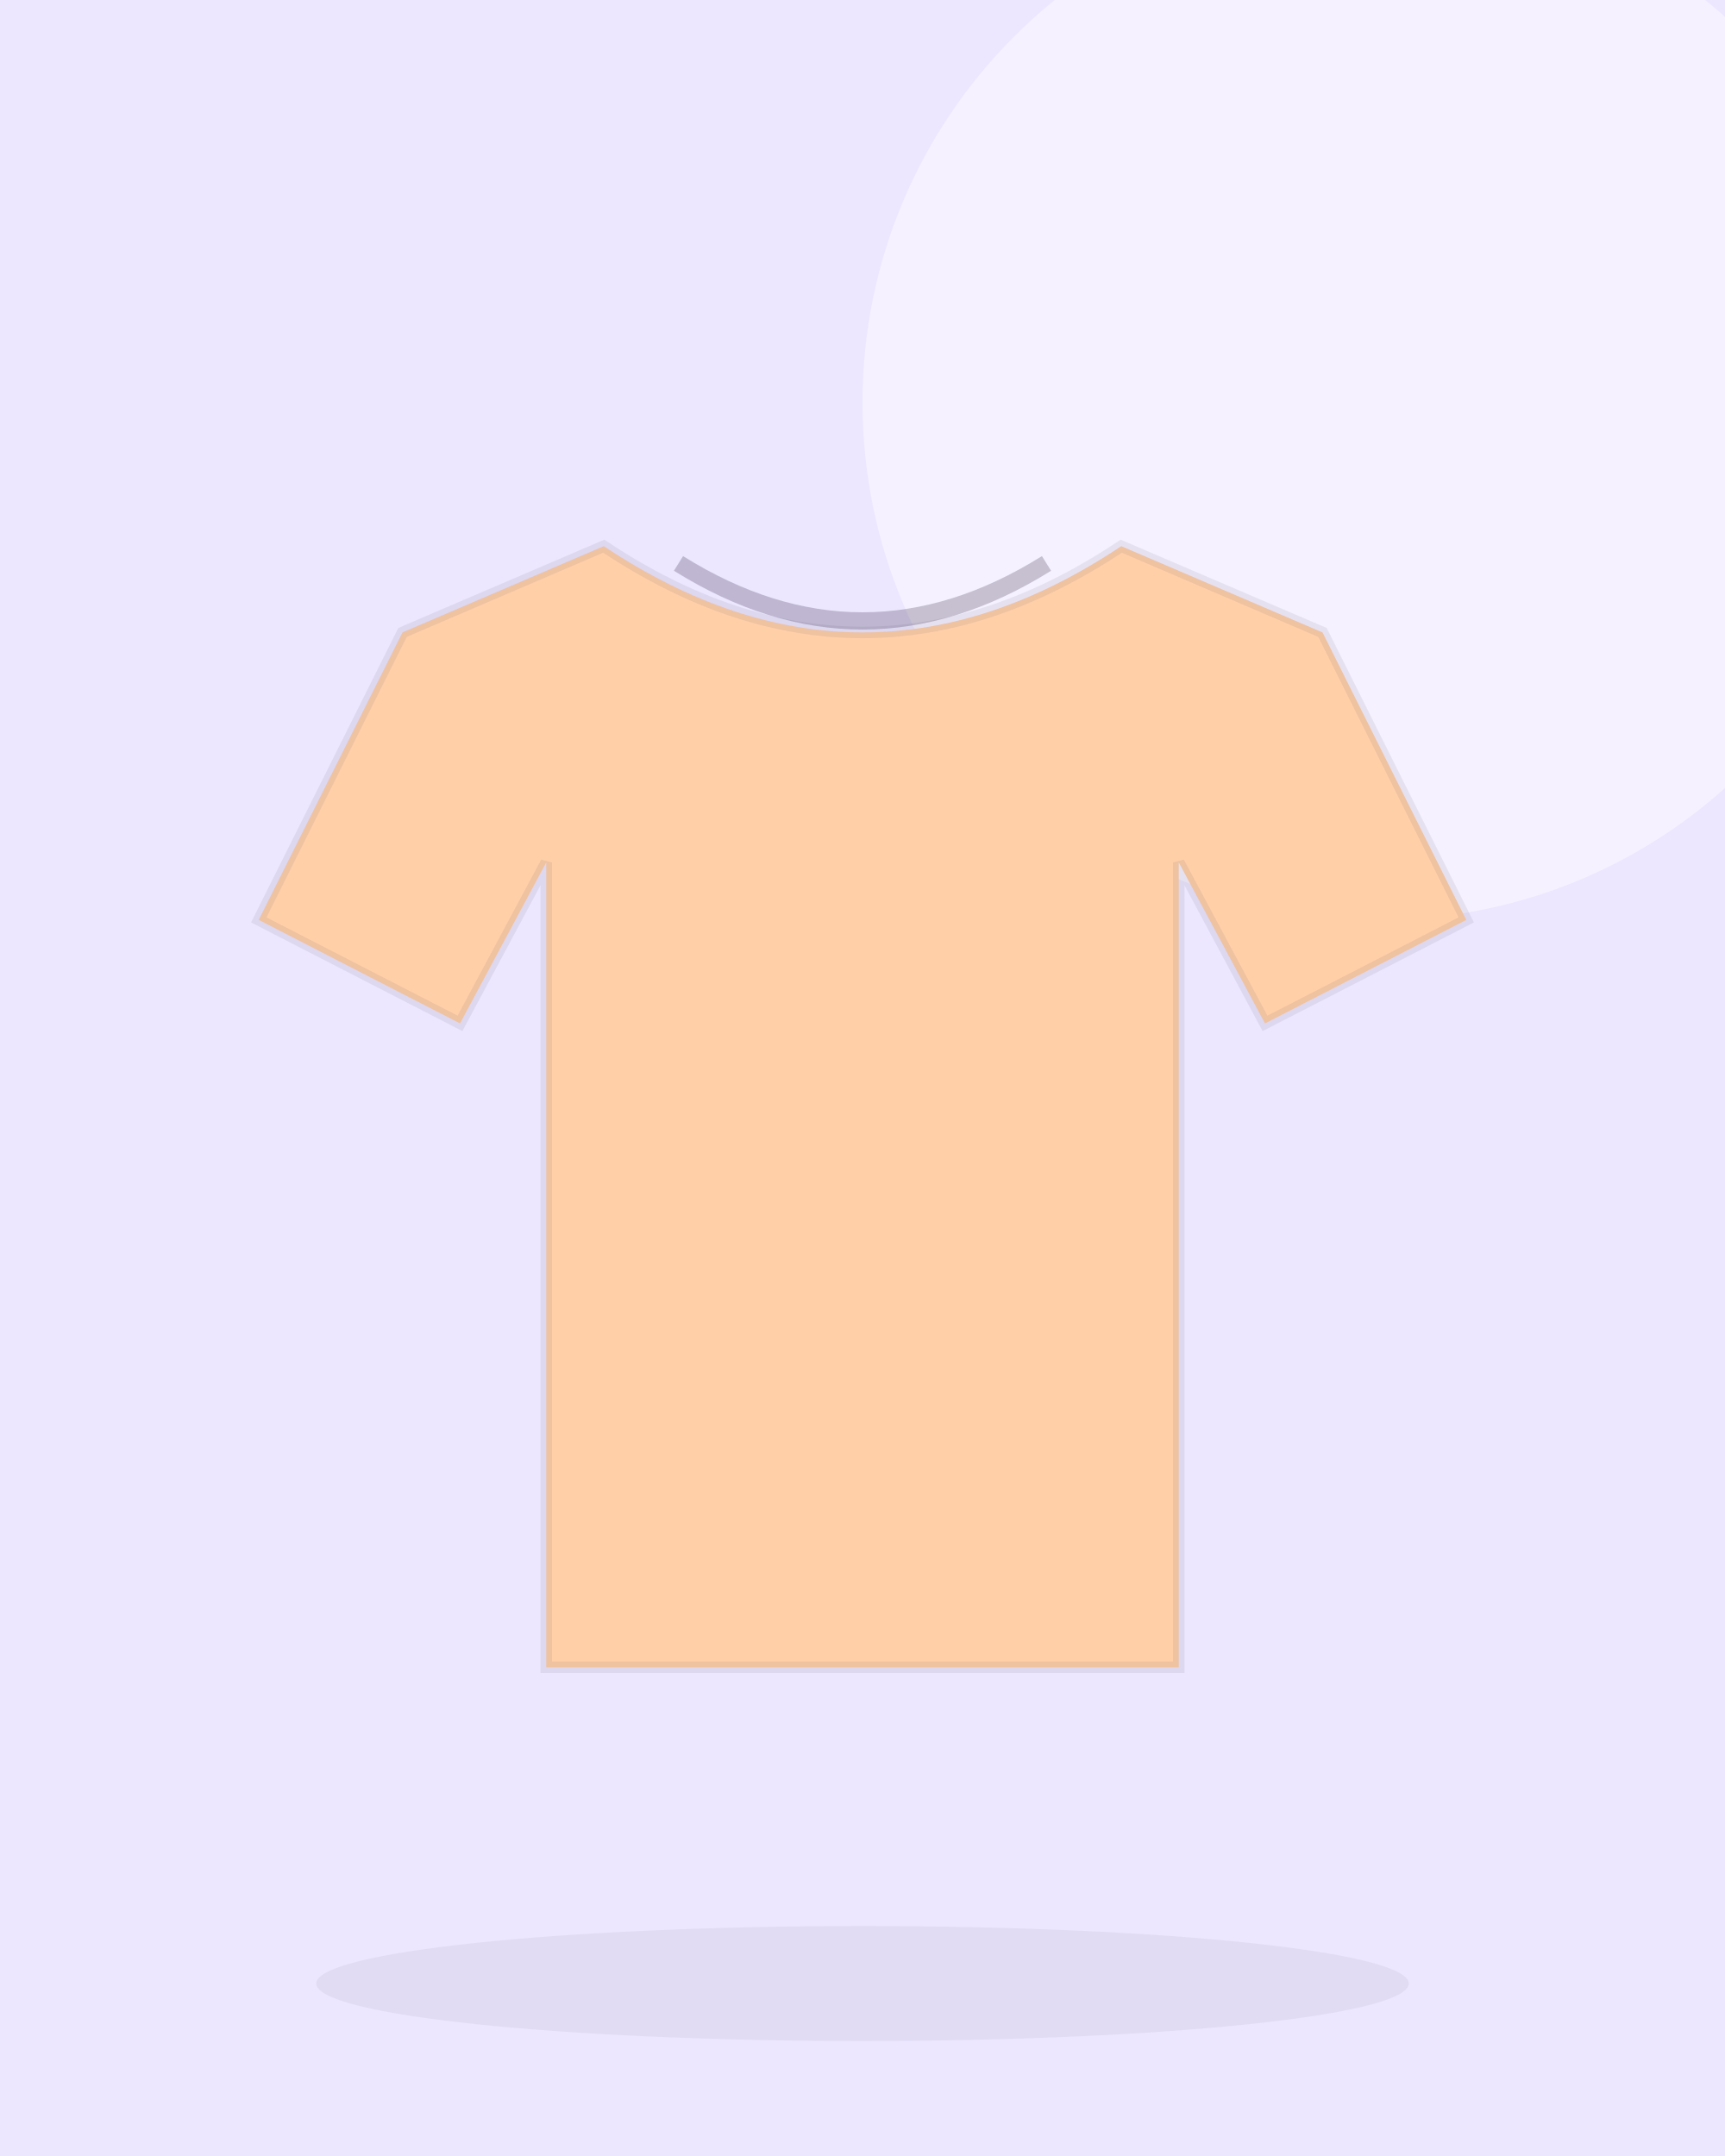
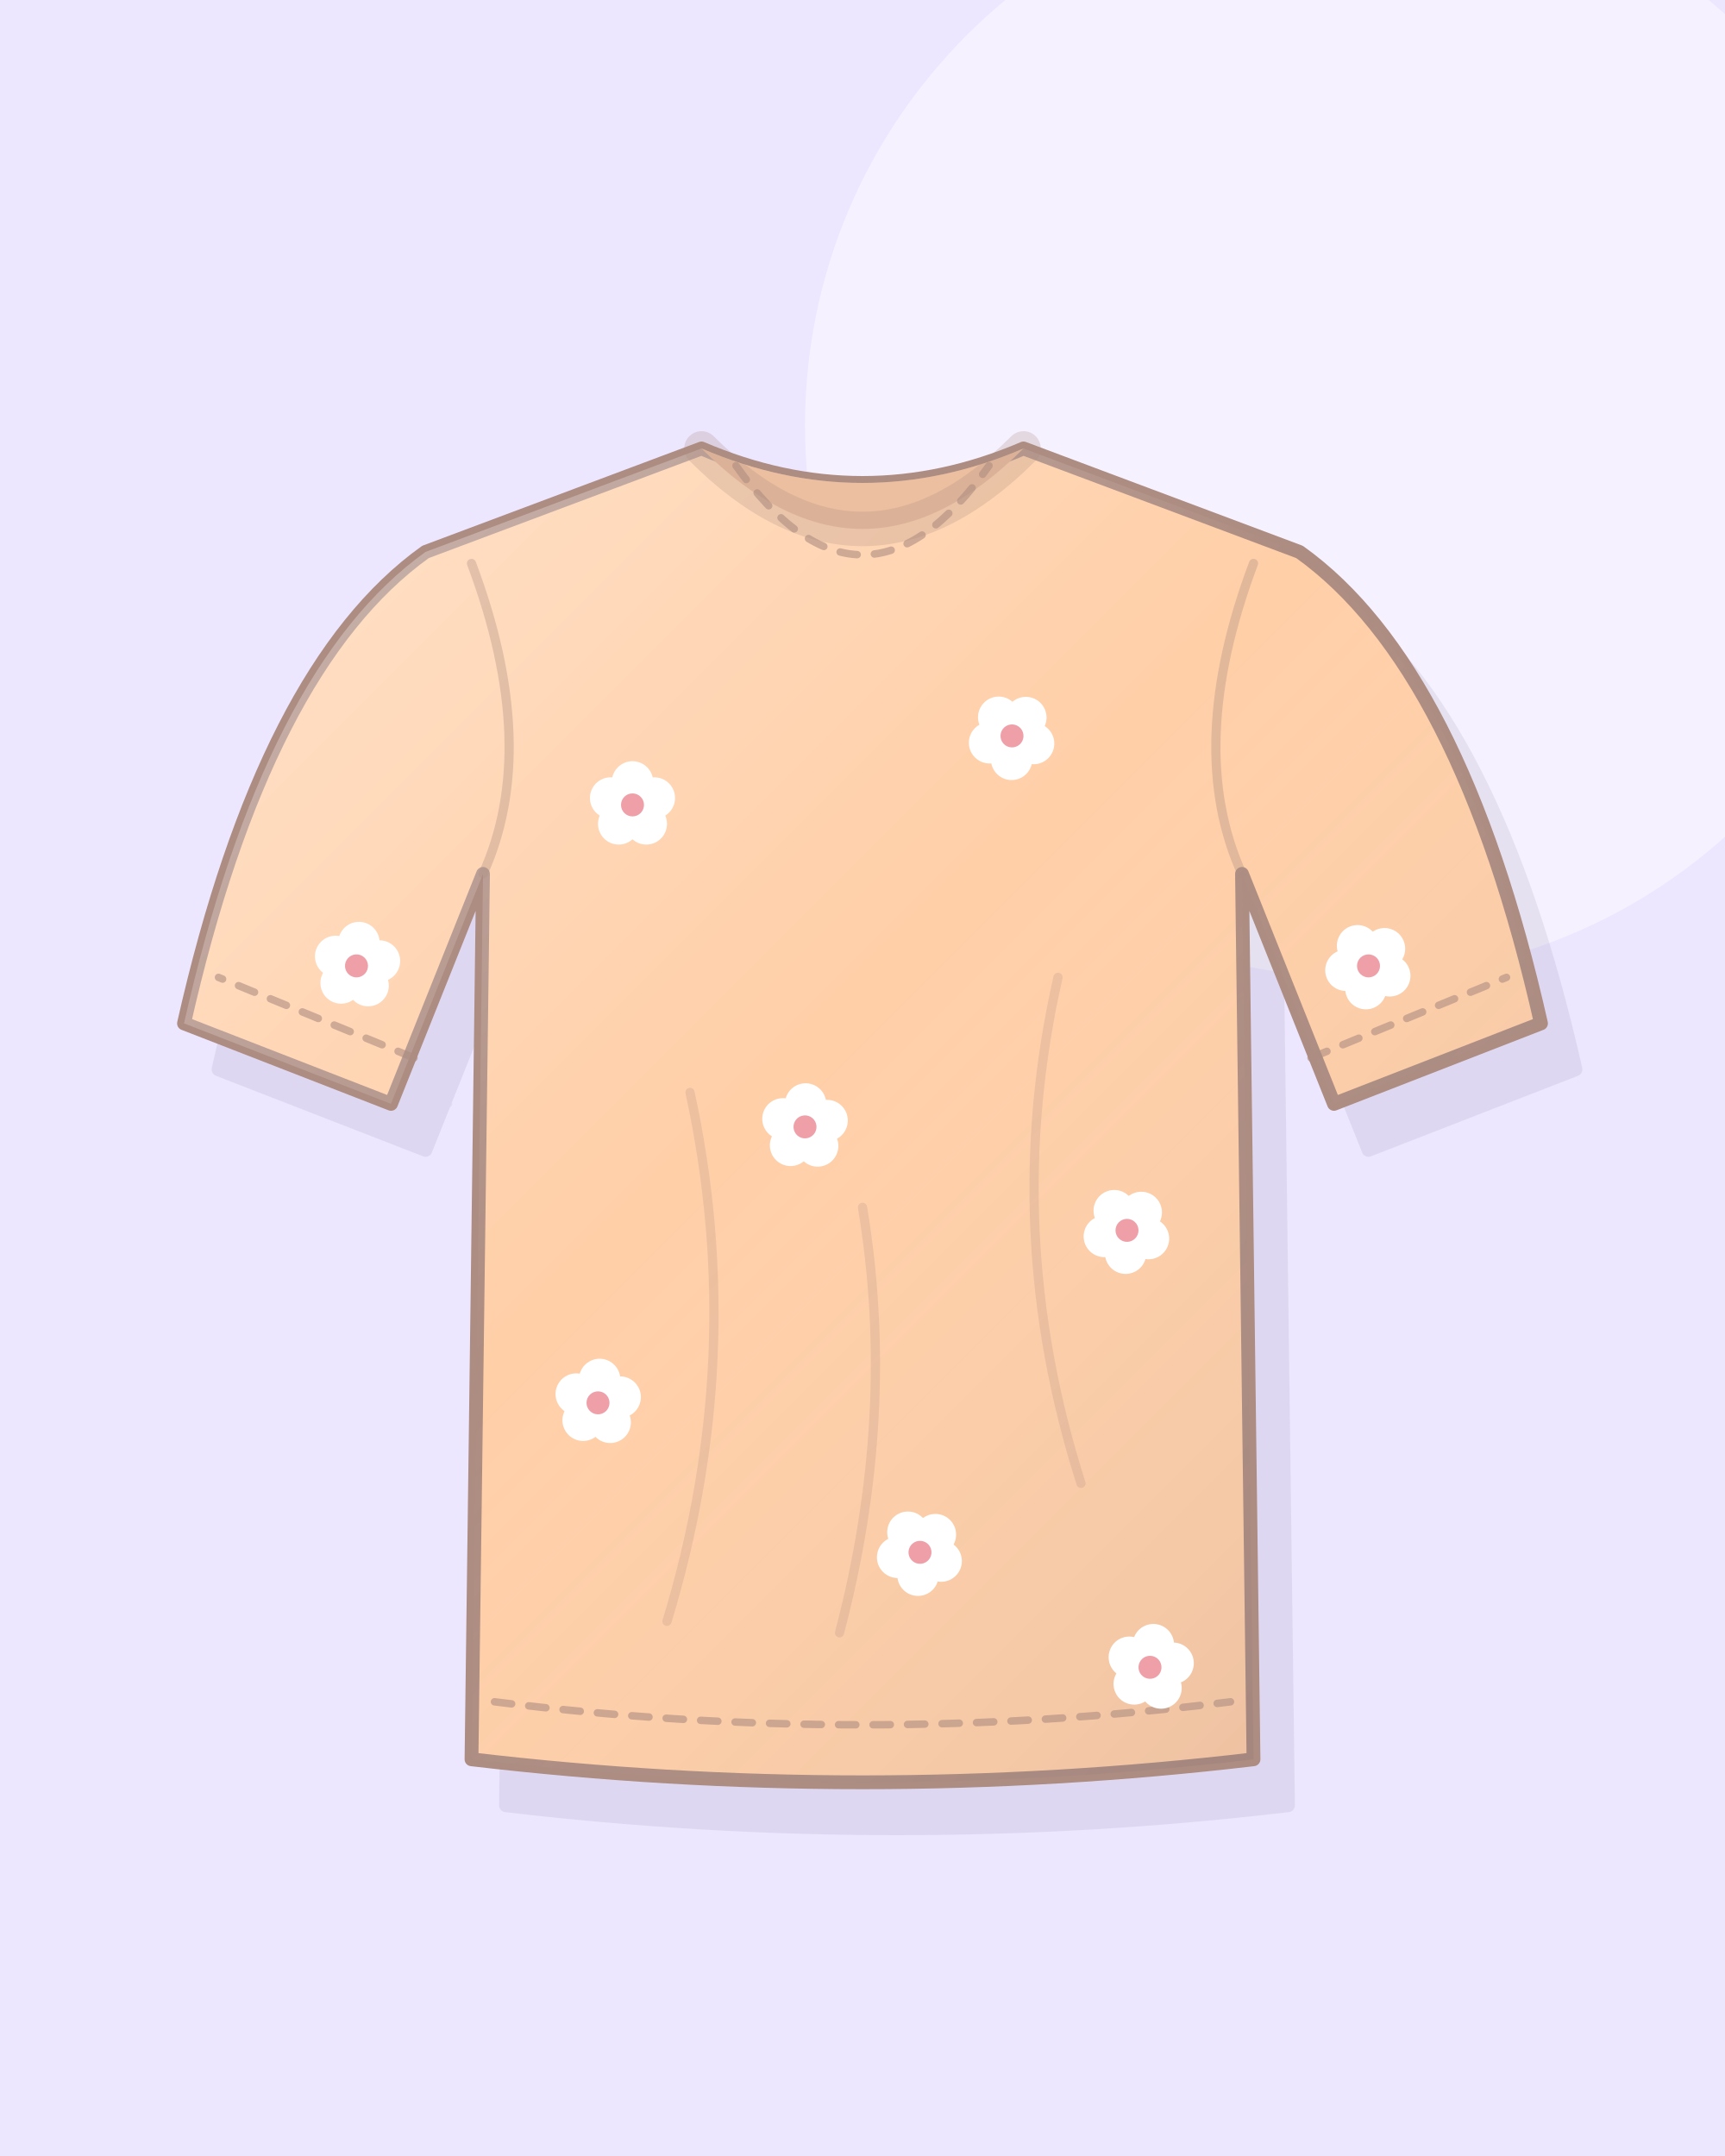
<svg xmlns="http://www.w3.org/2000/svg" viewBox="0 0 300 375" preserveAspectRatio="xMidYMid slice">
+   <defs>
+     <linearGradient id="sh" x1="0" y1="0" x2="1" y2="1">
+       <stop offset="0" stop-color="#fff" stop-opacity=".4" />
+       <stop offset=".45" stop-color="#fff" stop-opacity="0" />
+       <stop offset="1" stop-color="#3b2f4a" stop-opacity=".14" />
+     </linearGradient>
+     <g id="fl">
+       <circle cx="0" cy="-4" r="3.6" />
+       <circle cx="3.8" cy="-1.2" r="3.6" />
+       <circle cx="2.4" cy="3.3" r="3.6" />
+       <circle cx="-2.4" cy="3.3" r="3.6" />
+       <circle cx="-3.8" cy="-1.2" r="3.6" />
+       <circle r="2" fill="#ef9fa8" />
+     </g>
+     <filter id="s">
+       <feColorMatrix values="0 0 0 0 .23 0 0 0 0 .18 0 0 0 0 .29 0 0 0 .13 0" />
+     </filter>
+     <g id="g" stroke-width="2.4" stroke-linejoin="round" stroke-linecap="round" fill="#fff">
+       <path d="M122 78Q150 90 178 78L226 96Q254 116 268 178L232 192L216 152L218 306Q150 314 82 306L84 152L68 192L32 178Q46 116 74 96Z" fill="#ffcfa8" stroke="#ad8c81" />
+       <path d="M122 78Q150 90 178 78L226 96Q254 116 268 178L232 192L216 152L218 306Q150 314 82 306L84 152L68 192L32 178Q46 116 74 96Z" fill="url(#sh)" />
+       <path d="M122 78Q150 90 178 78Q150 106 122 78Z" fill="#ebbf9f" />
+       <path d="M122 78Q150 106 178 78" fill="none" stroke="#ad8c81" stroke-width="6" stroke-opacity="0.25" />
+       <path d="M128 81Q150 112 172 81" fill="none" stroke="#ad8c81" stroke-width="1.3" stroke-opacity="0.6" stroke-dasharray="3 3" />
+       <path d="M228 184L262 170M72 184L38 170M86 296Q150 304 214 296" fill="none" stroke="#ad8c81" stroke-width="1.3" stroke-opacity="0.6" stroke-dasharray="3 3" />
+       <path d="M218 98Q206 130 216 152M82 98Q94 130 84 152" fill="none" stroke="#ad8c81" stroke-width="1.6" stroke-opacity="0.35" />
+       <use href="#fl" x="110" y="140" transform="rotate(0 110 140)" />
+       <use href="#fl" x="176" y="128" transform="rotate(37 176 128)" />
+       <use href="#fl" x="140" y="196" transform="rotate(74 140 196)" />
+       <use href="#fl" x="196" y="214" transform="rotate(111 196 214)" />
+       <use href="#fl" x="104" y="244" transform="rotate(148 104 244)" />
+       <use href="#fl" x="160" y="270" transform="rotate(185 160 270)" />
+       <use href="#fl" x="62" y="168" transform="rotate(222 62 168)" />
+       <use href="#fl" x="238" y="168" transform="rotate(259 238 168)" />
+       <use href="#fl" x="200" y="290" transform="rotate(296 200 290)" />
+       <path d="M120 190Q130 236 116 282M184 170Q174 214 188 258M150 210Q156 246 146 284" fill="none" stroke="#ad8c81" stroke-width="1.6" stroke-opacity="0.22" />
+     </g>
+   </defs>
  <rect width="300" height="375" fill="#ece6ff" />
-   <circle cx="240" cy="70" r="90" fill="#fff" opacity=".45" />
-   <ellipse cx="150" cy="345" rx="95" ry="10" fill="#3b2f4a" opacity=".06" />
-   <g stroke="#3b2f4a" stroke-opacity=".08" stroke-width="2">
-     <path d="M105 95 L70 110 L45 160 L80 178 L95 150 L95 290 L205 290 L205 150 L220 178 L255 160 L230 110 L195 95 Q150 125 105 95Z" fill="#ffcfa8" />
-     <path d="M118 98 Q150 118 182 98" stroke="#3b2f4a" stroke-opacity=".25" stroke-width="3" fill="none" />
-   </g>
+   <circle cx="236" cy="74" r="96" fill="#fff" opacity=".45" />
+   <use href="#g" x="6" y="8" filter="url(#s)" />
+   <use href="#g" />
</svg>
